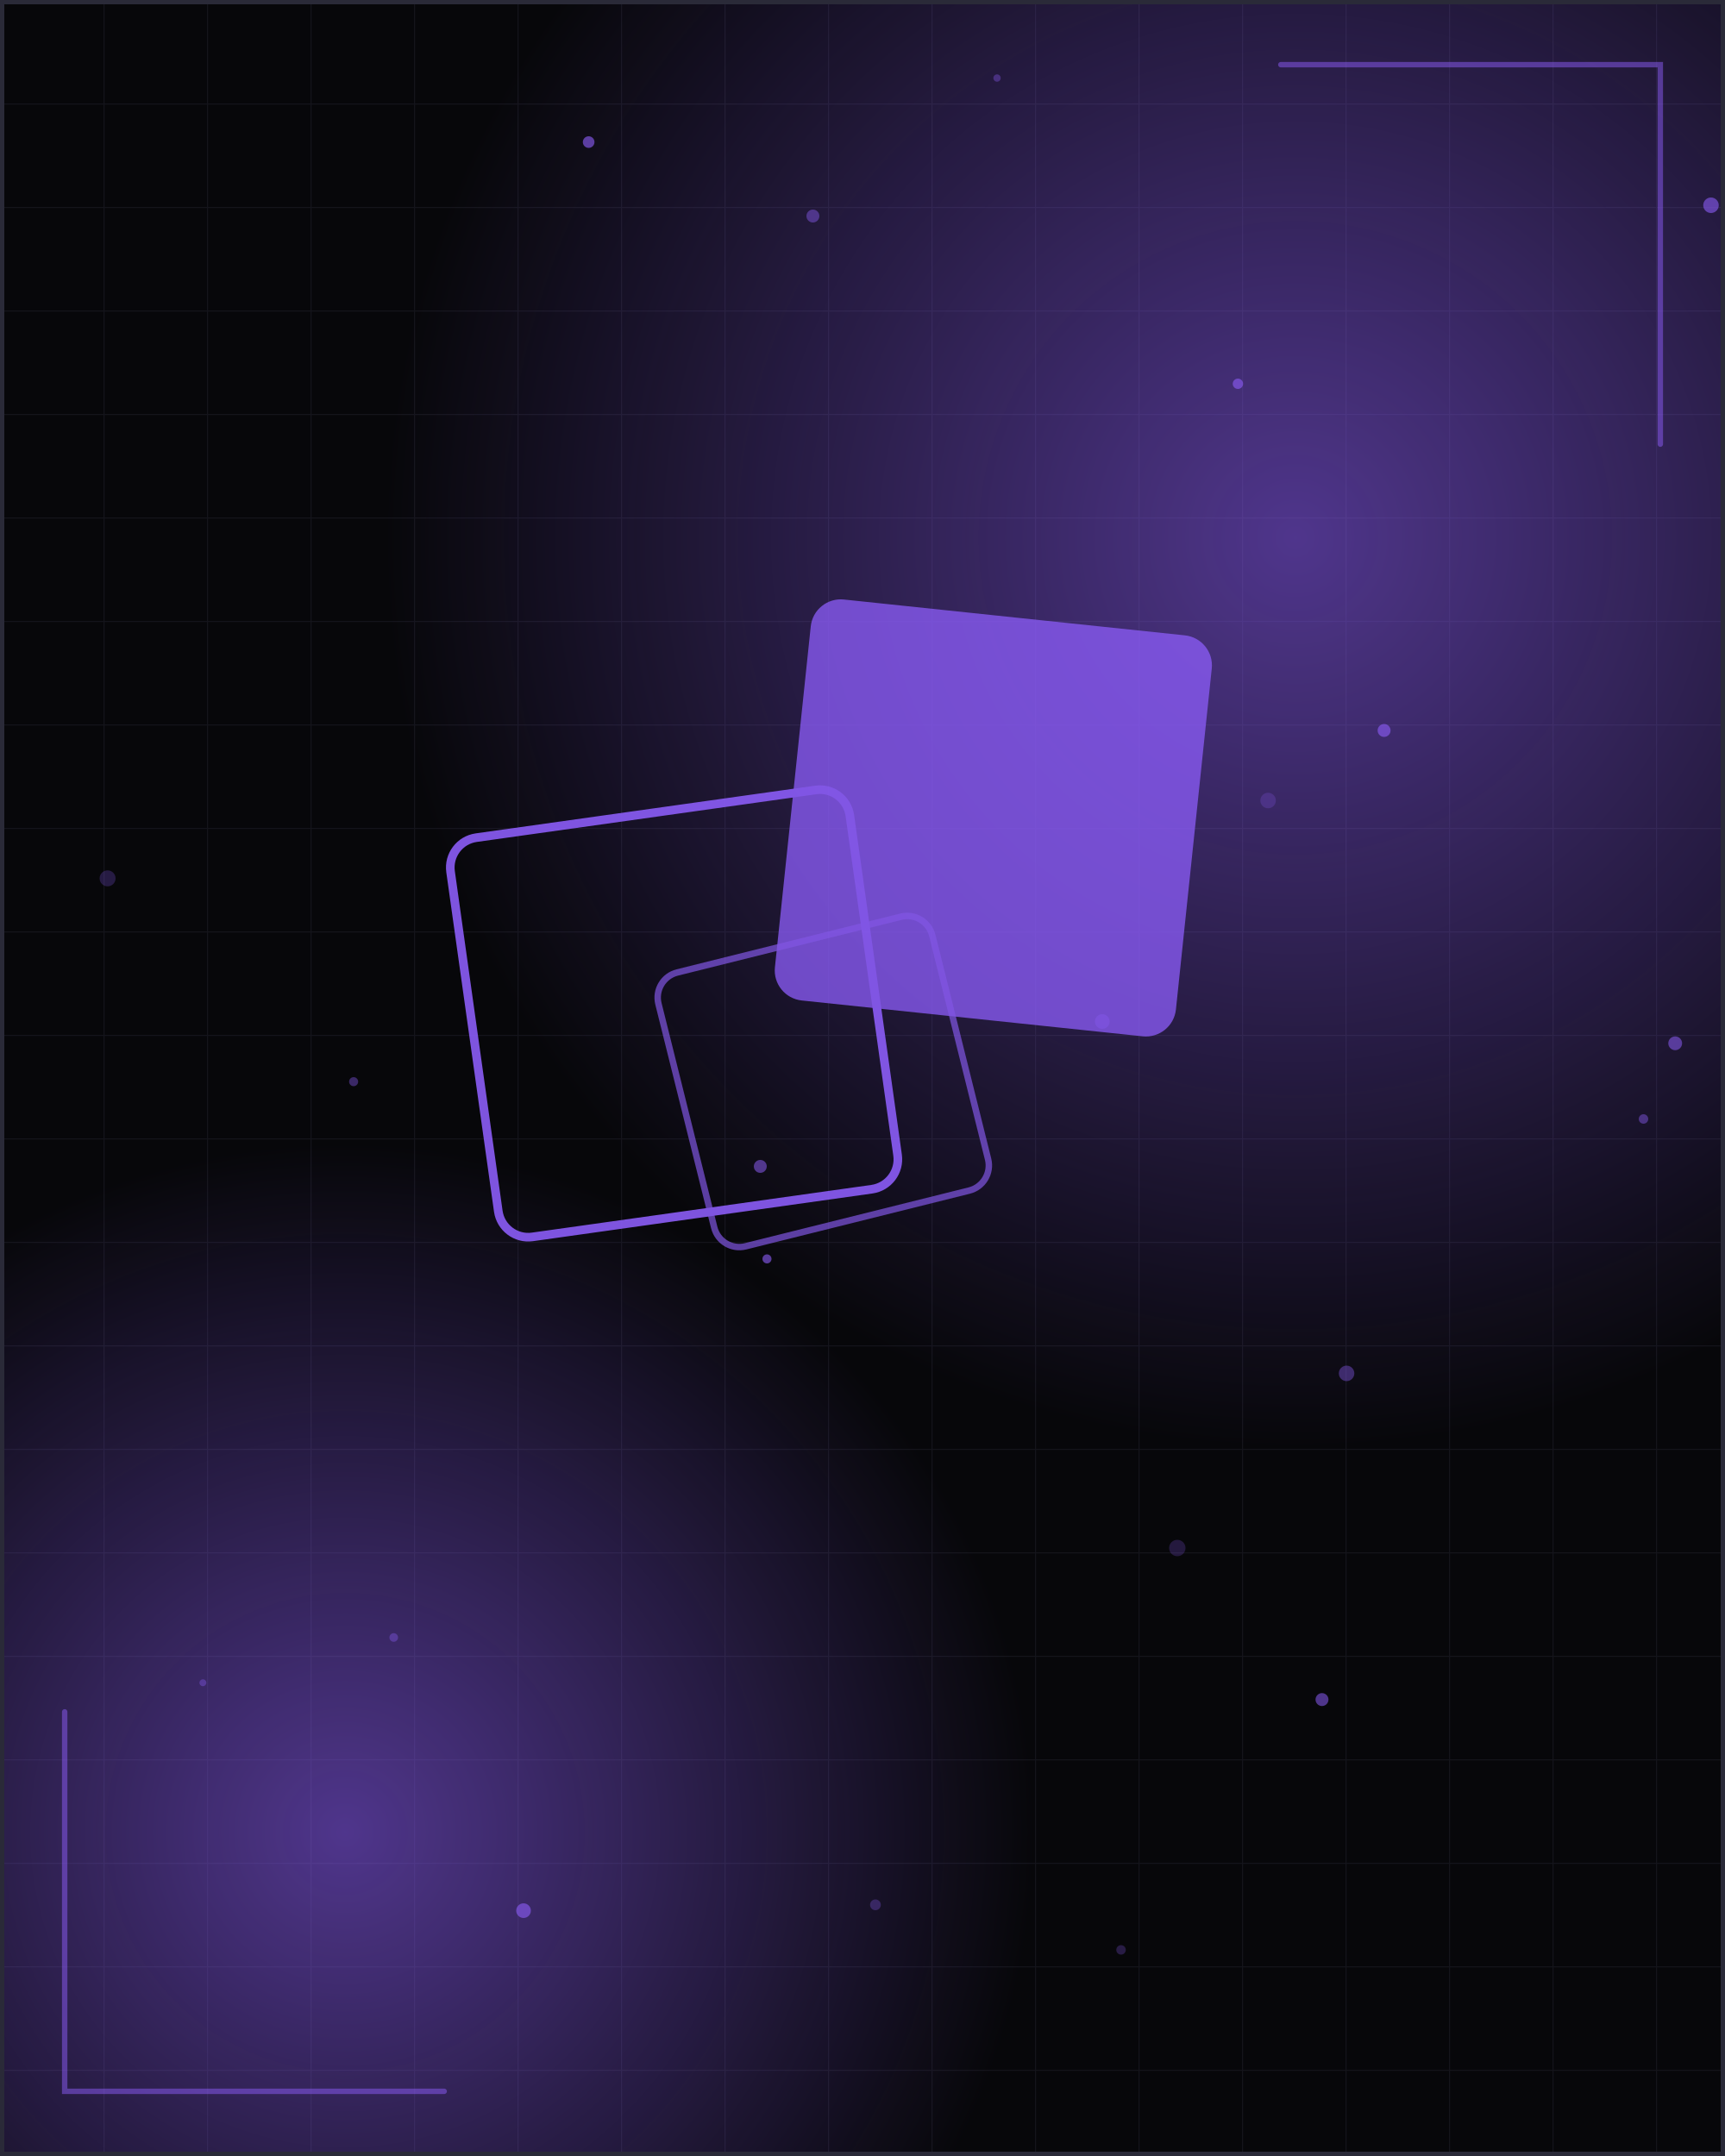
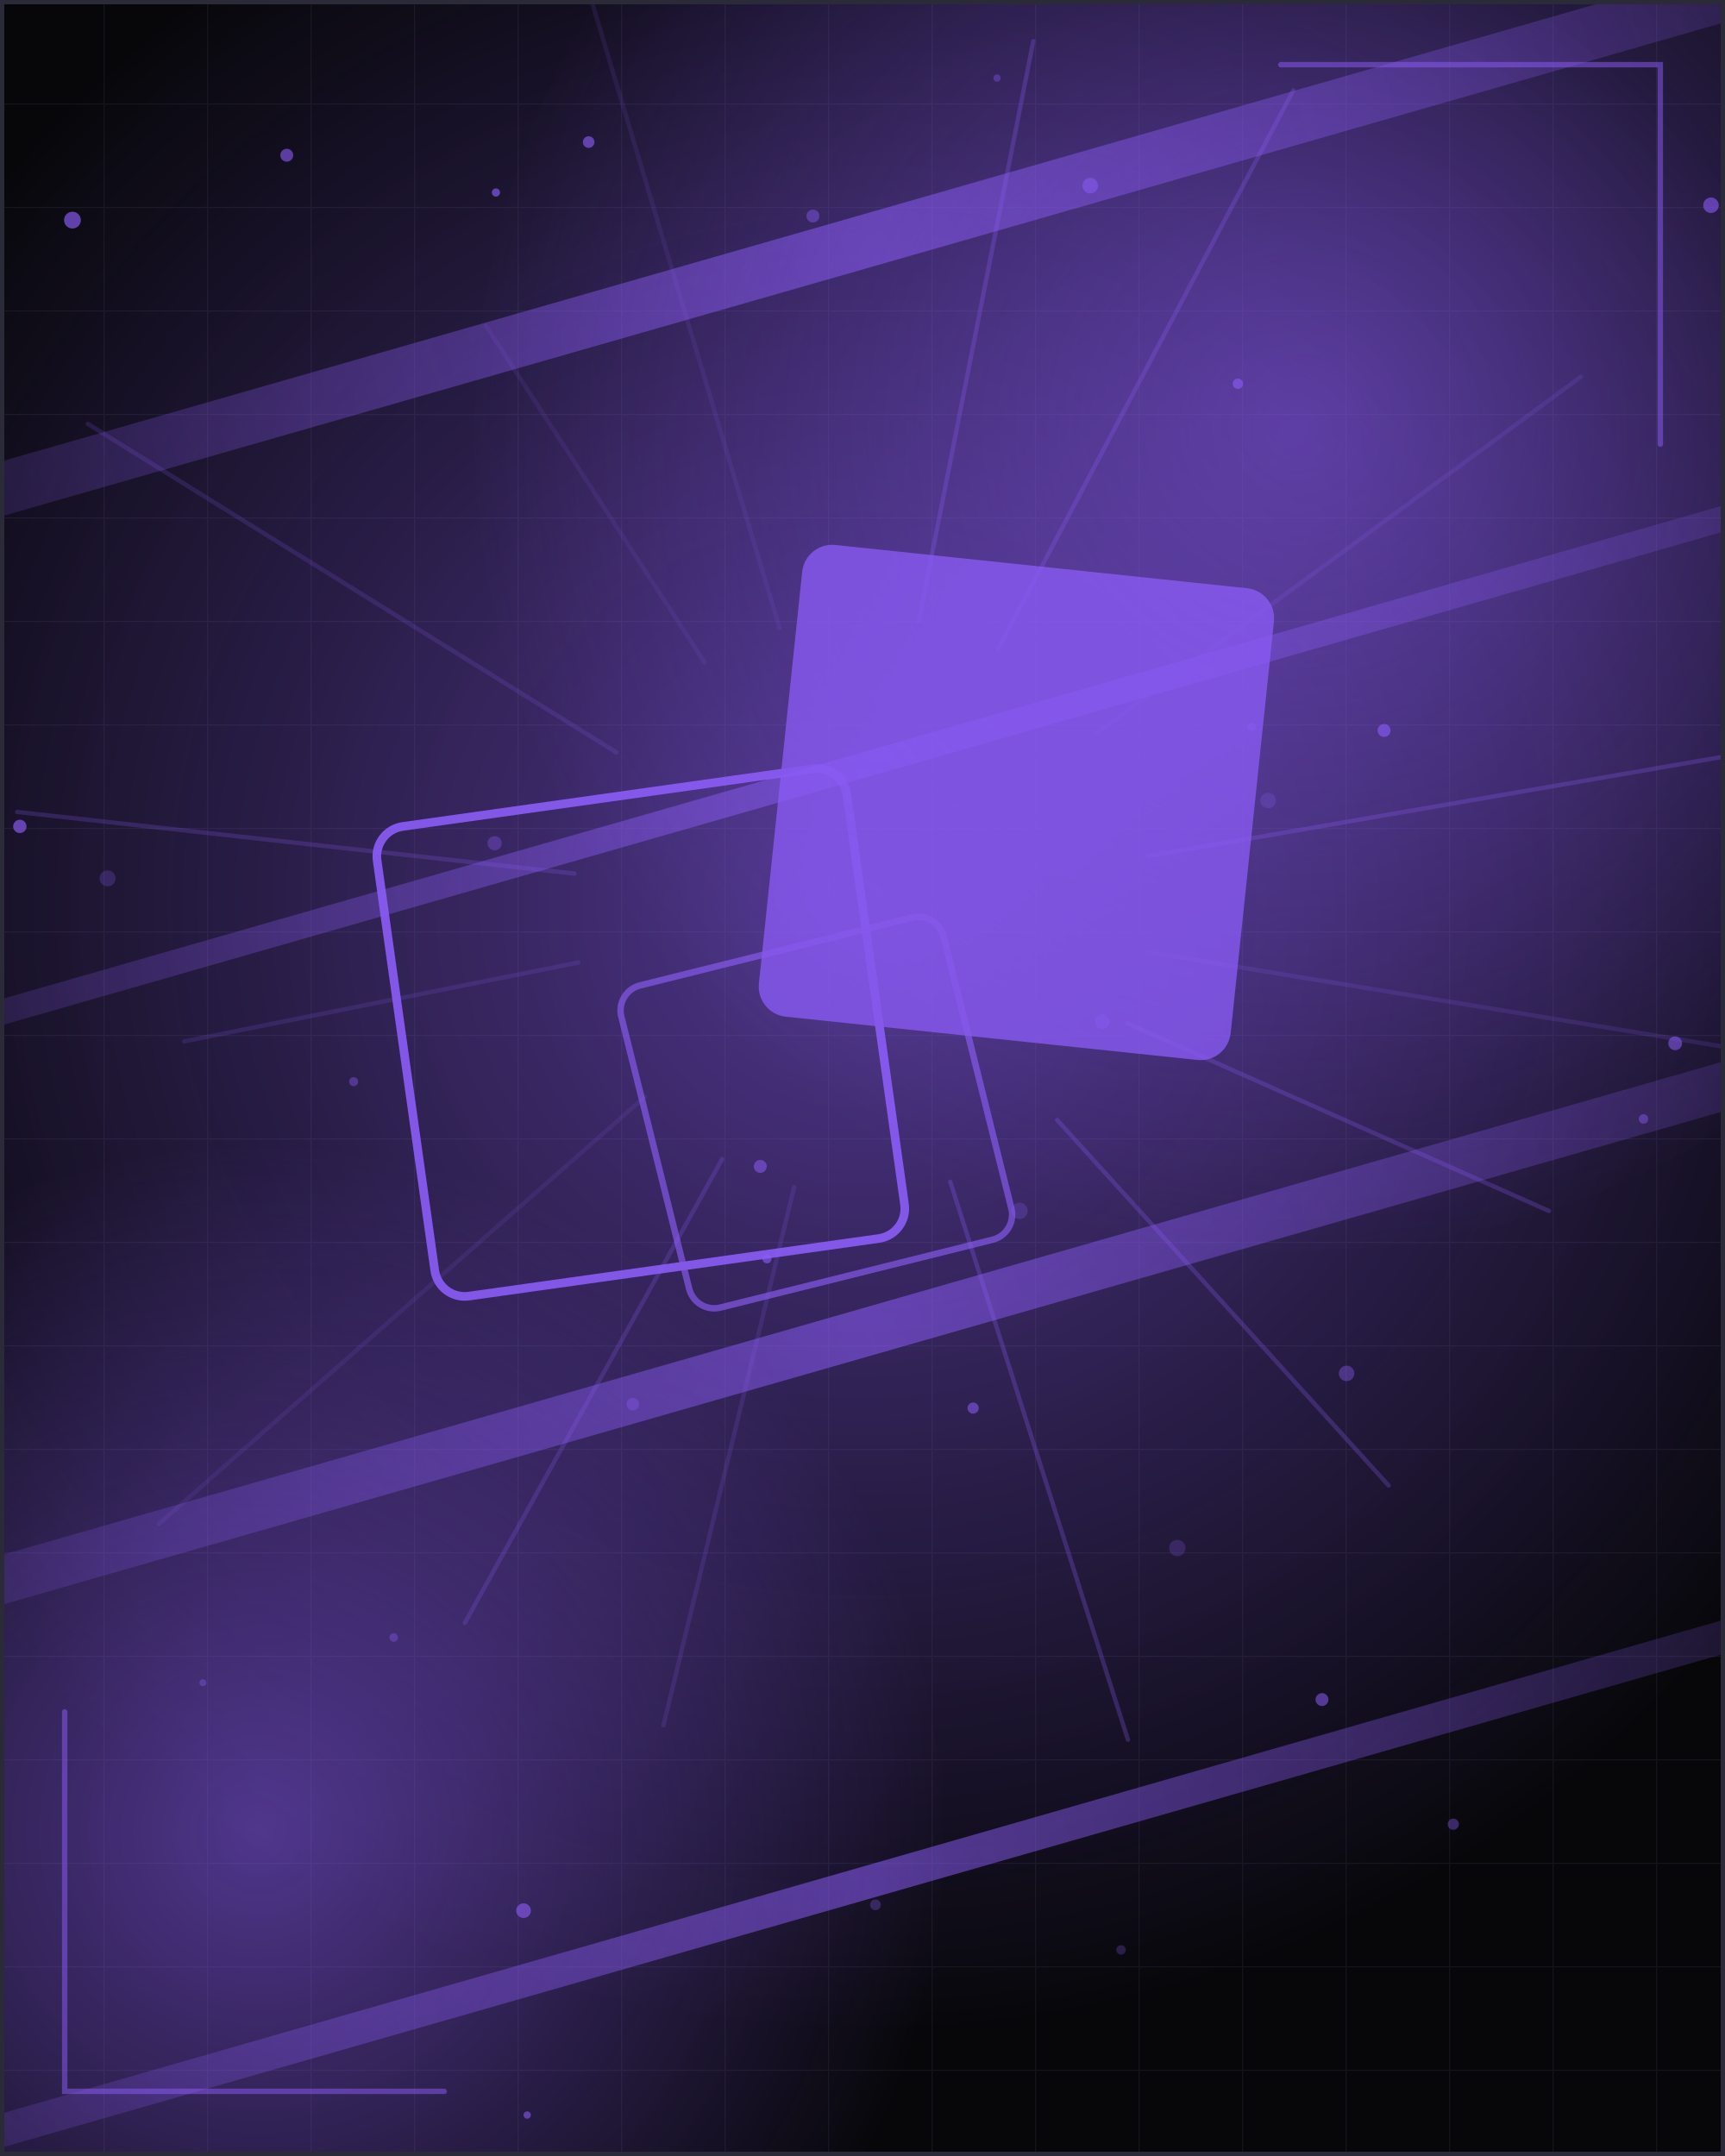
<svg xmlns="http://www.w3.org/2000/svg" width="800" height="1000" viewBox="0 0 800 1000">
  <rect width="800" height="1000" fill="#07070a" />
  <defs>
    <pattern id="grid" width="48" height="48" patternUnits="userSpaceOnUse">
      <path d="M 48 0 L 0 0 0 48" fill="none" stroke="#2a2a38" stroke-width="1" opacity="0.35" />
    </pattern>
  </defs>
  <rect width="800" height="1000" fill="url(#grid)" />
  <defs>
+     <linearGradient id="slash11" x1="0" y1="0" x2="1" y2="0">
+       <stop offset="0%" stop-color="#8b5cf6" stop-opacity="0" />
+       <stop offset="50%" stop-color="#8b5cf6" stop-opacity="0.55" />
+       <stop offset="100%" stop-color="#8b5cf6" stop-opacity="0" />
+     </linearGradient>
+   </defs>
+   <g>
+     <rect x="-200" y="99.5" width="1200.0" height="24.5" fill="url(#slash11)" transform="rotate(-16 400 99.5)" />
+     <rect x="-200" y="348.9" width="1200.0" height="11.7" fill="url(#slash11)" transform="rotate(-16 400 348.9)" />
+     <rect x="-200" y="606.8" width="1200.0" height="22.2" fill="url(#slash11)" transform="rotate(-16 400 606.8)" />
+     <rect x="-200" y="865.8" width="1200.0" height="15.2" fill="url(#slash11)" transform="rotate(-16 400 865.8)" />
+   </g>
+   <defs>
+     <radialGradient id="glow0" cx="50%" cy="50%" r="50%">
+       <stop offset="0%" stop-color="#8b5cf6" stop-opacity="0.55" />
+       <stop offset="100%" stop-color="#8b5cf6" stop-opacity="0" />
+     </radialGradient>
+   </defs>
+   <circle cx="400" cy="420" r="520" fill="url(#glow0)" />
+   <defs>
    <radialGradient id="glow1" cx="50%" cy="50%" r="50%">
      <stop offset="0%" stop-color="#8b5cf6" stop-opacity="0.55" />
      <stop offset="100%" stop-color="#8b5cf6" stop-opacity="0" />
    </radialGradient>
  </defs>
-   <circle cx="600" cy="250" r="420" fill="url(#glow1)" />
+   <circle cx="600" cy="200" r="380" fill="url(#glow1)" />
  <defs>
    <radialGradient id="glow2" cx="50%" cy="50%" r="50%">
      <stop offset="0%" stop-color="#8b5cf6" stop-opacity="0.55" />
      <stop offset="100%" stop-color="#8b5cf6" stop-opacity="0" />
    </radialGradient>
  </defs>
-   <circle cx="160" cy="850" r="320" fill="url(#glow2)" />
+   <circle cx="120" cy="850" r="320" fill="url(#glow2)" />
+   <g opacity="0.4" stroke="#8b5cf6" stroke-width="2" stroke-linecap="round">
+     <line x1="532.6" y1="441.7" x2="842.1" y2="492.5" opacity="0.40" />
+     <line x1="522.8" y1="474.6" x2="718.4" y2="561.7" opacity="0.63" />
+     <line x1="490.3" y1="519.5" x2="644.0" y2="689.0" opacity="0.65" />
+     <line x1="440.7" y1="548.1" x2="523.1" y2="806.9" opacity="0.67" />
+     <line x1="368.3" y1="550.6" x2="307.7" y2="800.2" opacity="0.40" />
+     <line x1="334.9" y1="537.6" x2="215.6" y2="752.7" opacity="0.54" />
+     <line x1="299.1" y1="508.7" x2="73.7" y2="706.8" opacity="0.31" />
+     <line x1="268.2" y1="446.4" x2="85.5" y2="483.0" opacity="0.41" />
+     <line x1="266.4" y1="405.2" x2="7.9" y2="376.6" opacity="0.55" />
+     <line x1="285.9" y1="349.0" x2="40.7" y2="196.6" opacity="0.44" />
+     <line x1="326.8" y1="307.3" x2="225.4" y2="151.1" opacity="0.28" />
+     <line x1="361.5" y1="291.2" x2="273.1" y2="-3.8" opacity="0.29" />
+     <line x1="426.1" y1="288.2" x2="479.2" y2="19.1" opacity="0.68" />
+     <line x1="462.8" y1="301.2" x2="599.8" y2="41.9" opacity="0.64" />
+     <line x1="508.2" y1="340.3" x2="733.1" y2="174.8" opacity="0.40" />
+     <line x1="532.4" y1="397.1" x2="821.7" y2="347.1" opacity="0.66" />
+   </g>
  <circle cx="519.9" cy="904.4" r="2.2" fill="#8b5cf6" opacity="0.25" />
  <circle cx="182.6" cy="759.5" r="2.0" fill="#8b5cf6" opacity="0.36" />
  <circle cx="641.9" cy="338.8" r="3.0" fill="#8b5cf6" opacity="0.62" />
  <circle cx="762.2" cy="519.0" r="2.2" fill="#8b5cf6" opacity="0.43" />
  <circle cx="355.7" cy="583.9" r="2.1" fill="#8b5cf6" opacity="0.61" />
  <circle cx="94.1" cy="780.5" r="1.6" fill="#8b5cf6" opacity="0.36" />
  <circle cx="352.6" cy="541.0" r="3.0" fill="#8b5cf6" opacity="0.53" />
  <circle cx="588.1" cy="371.3" r="3.6" fill="#8b5cf6" opacity="0.22" />
  <circle cx="49.9" cy="407.4" r="3.7" fill="#8b5cf6" opacity="0.24" />
  <circle cx="624.5" cy="637.0" r="3.6" fill="#8b5cf6" opacity="0.39" />
  <circle cx="613.1" cy="788.3" r="3.0" fill="#8b5cf6" opacity="0.54" />
  <circle cx="242.8" cy="886.2" r="3.4" fill="#8b5cf6" opacity="0.61" />
  <circle cx="511.2" cy="473.8" r="3.4" fill="#8b5cf6" opacity="0.34" />
  <circle cx="164.0" cy="501.7" r="2.1" fill="#8b5cf6" opacity="0.39" />
  <circle cx="406.0" cy="883.5" r="2.5" fill="#8b5cf6" opacity="0.29" />
  <circle cx="546.0" cy="718.0" r="3.8" fill="#8b5cf6" opacity="0.22" />
  <circle cx="574.1" cy="178.0" r="2.4" fill="#8b5cf6" opacity="0.61" />
  <circle cx="273.0" cy="65.9" r="2.7" fill="#8b5cf6" opacity="0.62" />
  <circle cx="462.4" cy="36.2" r="1.7" fill="#8b5cf6" opacity="0.35" />
  <circle cx="776.9" cy="483.9" r="3.2" fill="#8b5cf6" opacity="0.54" />
  <circle cx="377.0" cy="100.2" r="3.0" fill="#8b5cf6" opacity="0.43" />
  <circle cx="793.5" cy="95.2" r="3.6" fill="#8b5cf6" opacity="0.59" />
+   <circle cx="505.6" cy="86.1" r="3.6" fill="#8b5cf6" opacity="0.51" />
+   <circle cx="451.3" cy="653.1" r="2.6" fill="#8b5cf6" opacity="0.55" />
+   <circle cx="472.8" cy="561.6" r="3.8" fill="#8b5cf6" opacity="0.24" />
+   <circle cx="293.5" cy="651.3" r="2.9" fill="#8b5cf6" opacity="0.34" />
+   <circle cx="229.4" cy="391.1" r="3.3" fill="#8b5cf6" opacity="0.33" />
+   <circle cx="33.6" cy="102.1" r="3.9" fill="#8b5cf6" opacity="0.66" />
+   <circle cx="674.0" cy="846.1" r="2.6" fill="#8b5cf6" opacity="0.38" />
+   <circle cx="244.5" cy="981.0" r="1.7" fill="#8b5cf6" opacity="0.58" />
+   <circle cx="9.2" cy="383.3" r="3.1" fill="#8b5cf6" opacity="0.66" />
+   <circle cx="580.5" cy="337.2" r="1.9" fill="#8b5cf6" opacity="0.46" />
+   <circle cx="230.0" cy="89.3" r="1.9" fill="#8b5cf6" opacity="0.65" />
+   <circle cx="133.0" cy="72.0" r="3.0" fill="#8b5cf6" opacity="0.60" />
  <g transform="translate(400 420)" opacity="0.9">
-     <rect x="-187" y="-56.1" width="187" height="187" rx="14" fill="none" stroke="#8b5cf6" stroke-width="4" transform="rotate(-8)" />
-     <rect x="-37.4" y="-140.25" width="187" height="187" rx="14" fill="#8b5cf6" opacity="0.85" transform="rotate(6)" />
-     <rect x="-102.85" y="9.35" width="130.9" height="130.9" rx="12" fill="none" stroke="#8b5cf6" stroke-width="3" opacity="0.7" transform="rotate(-14)" />
+     <rect x="-220" y="-66" width="220" height="220" rx="14" fill="none" stroke="#8b5cf6" stroke-width="4" transform="rotate(-8)" />
+     <rect x="-44" y="-165" width="220" height="220" rx="14" fill="#8b5cf6" opacity="0.85" transform="rotate(6)" />
+     <rect x="-121" y="11" width="154" height="154" rx="12" fill="none" stroke="#8b5cf6" stroke-width="3" opacity="0.7" transform="rotate(-14)" />
  </g>
  <g opacity="0.5" stroke="#8b5cf6" stroke-width="2.5" stroke-linecap="round">
    <path d="M 594 30 L 770 30 L 770 206" fill="none" />
    <path d="M 30 794 L 30 970 L 206 970" fill="none" />
  </g>
  <rect x="1" y="1" width="798" height="998" fill="none" stroke="#2a2a38" stroke-width="2" />
</svg>
